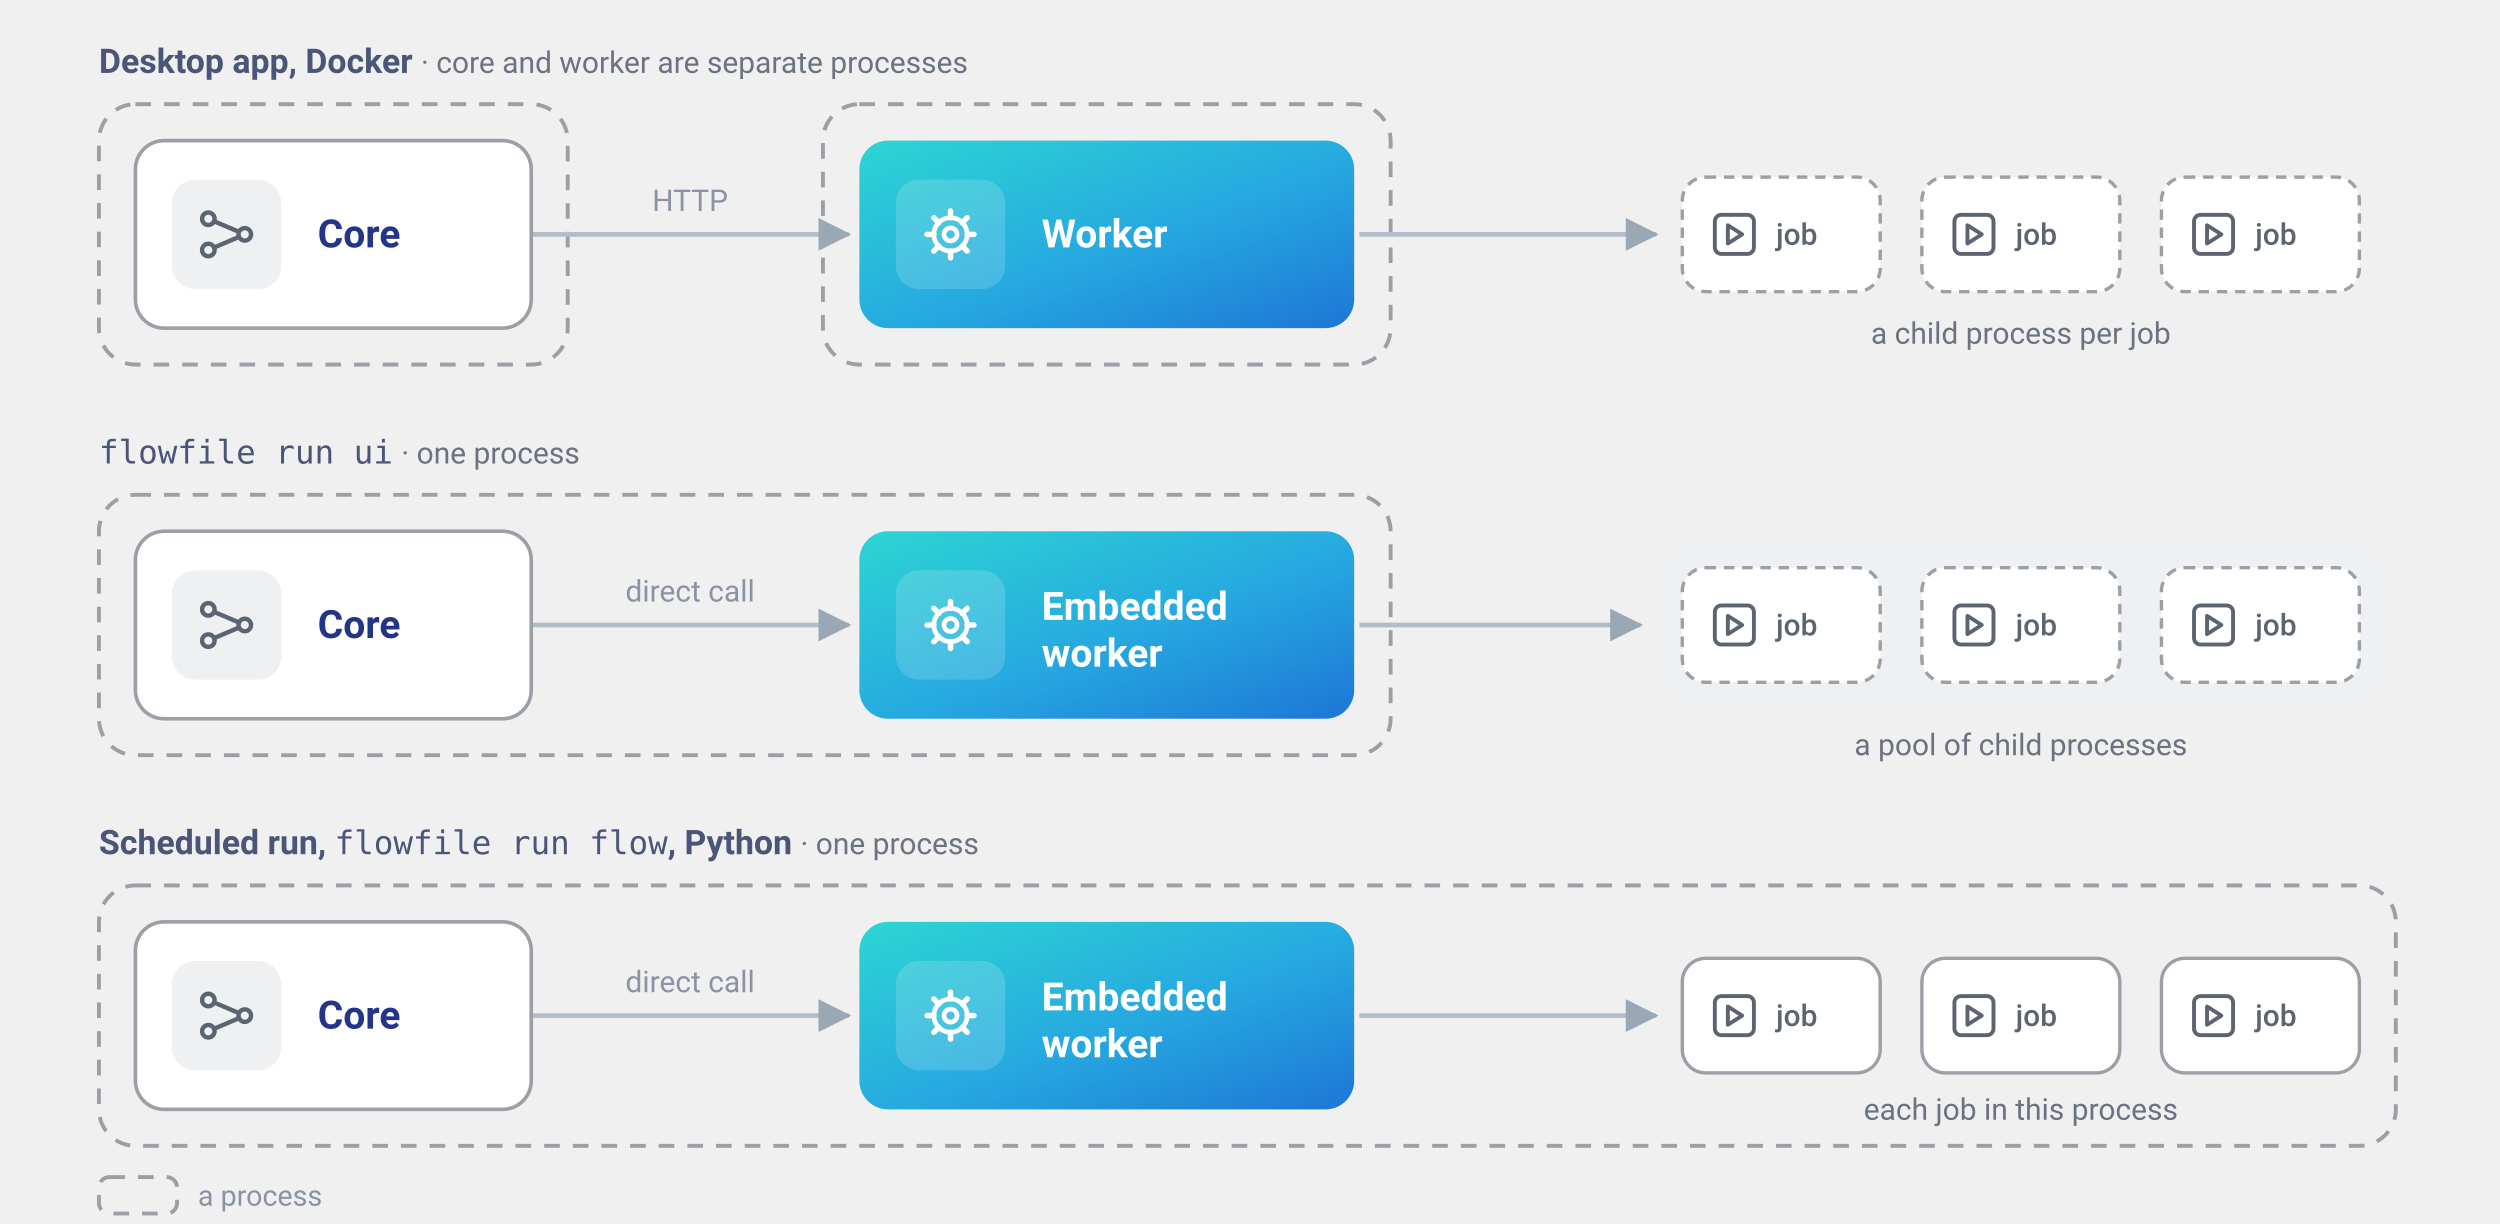
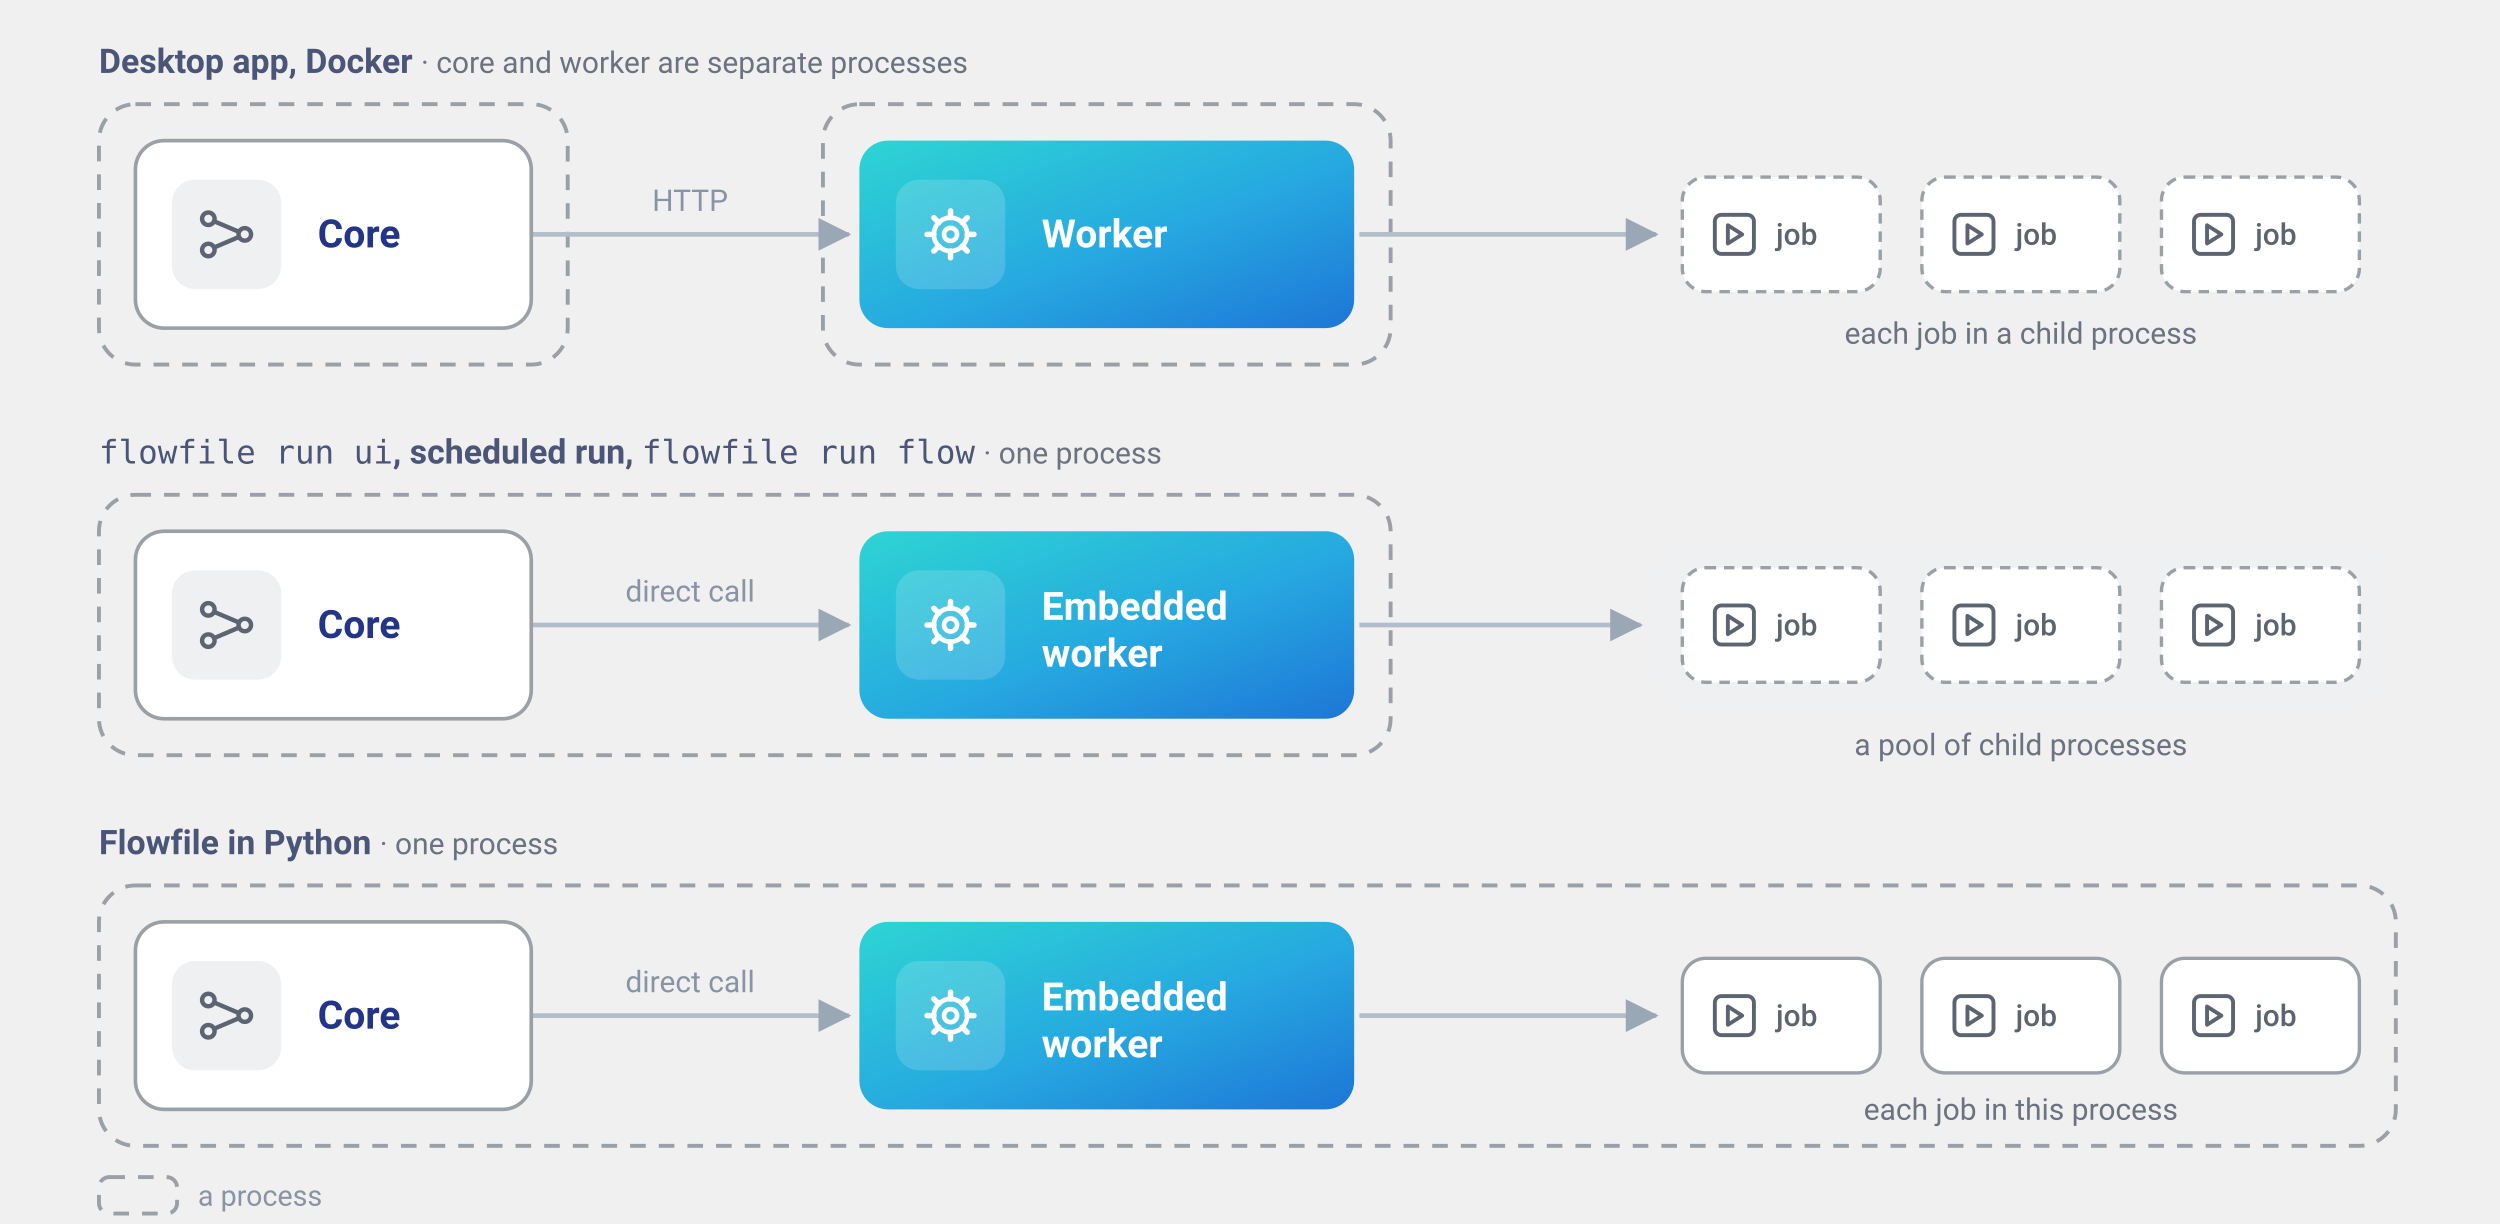
- <svg xmlns="http://www.w3.org/2000/svg" viewBox="0 0 960 470" role="img" aria-label="Three ways Flowfile runs, and where the worker that computes lives in each. In the desktop app and Docker, core and the worker are separate processes: core calls the worker over HTTP and the worker runs a child process per job. With flowfile run ui, core and an embedded worker share one process, which core calls directly, and the jobs run in a pool of child processes. In a scheduled run, flowfile run flow and Flowfile in Python, core and the embedded worker share one process and each job runs in that same process.">
+ <svg xmlns="http://www.w3.org/2000/svg" viewBox="0 0 960 470" role="img" aria-label="Three ways Flowfile runs, and where the worker that computes lives in each. In the desktop app and Docker, core and the worker are separate processes: core calls the worker over HTTP and the worker runs each job in a child process. With flowfile run ui, a scheduled run and flowfile run flow, core and an embedded worker share one process, which core calls directly, and the jobs run in a pool of child processes. In Flowfile in Python, core and the embedded worker share one process and each job runs in that same process.">
  <defs>
    <linearGradient id="brand" x1="0" y1="0" x2="1" y2="1">
      <stop offset="0" stop-color="#2DD5D3" />
      <stop offset="0.55" stop-color="#26A8E0" />
      <stop offset="1" stop-color="#1D76D6" />
    </linearGradient>
    <marker id="ah" markerWidth="10" markerHeight="10" refX="7.5" refY="4.5" orient="auto">
      <path d="M1,1 L8,4.5 L1,8 Z" fill="#9aa8b6" />
    </marker>
  </defs>
  <style>
    .box  { fill:#ffffff; stroke:#9aa0a6; stroke-width:1.4; }
    .proc { fill:none; stroke:#9aa0a6; stroke-width:1.5; stroke-dasharray:6 5; }
    .job  { fill:#ffffff; stroke:#9aa0a6; stroke-width:1.3; }
    .jobp { fill:#ffffff; stroke:#9aa0a6; stroke-width:1.3; stroke-dasharray:4 3; }
    .pool { fill:#eef0f2; }
    .chip { fill:#eef0f2; }
    .chipw{ fill:#ffffff; fill-opacity:0.16; }
    .ic   { fill:none; stroke:#5b6470; stroke-width:1.7; stroke-linecap:round; stroke-linejoin:round; }
    .icw  { fill:none; stroke:#ffffff; stroke-width:1.8; stroke-linecap:round; stroke-linejoin:round; }
    .icj  { fill:none; stroke:#5b6470; stroke-width:1.5; stroke-linecap:round; stroke-linejoin:round; }
    .t    { font-family:Roboto,Arial,sans-serif; font-weight:600; font-size:15px; fill:#233588; }
    .tw   { font-family:Roboto,Arial,sans-serif; font-weight:600; font-size:15px; fill:#ffffff; }
    .jt   { font-family:Roboto,Arial,sans-serif; font-weight:500; font-size:11.5px; fill:#5b6470; }
    .hd   { font-family:Roboto,Arial,sans-serif; font-weight:600; font-size:13px; fill:#4a5578; }
    .code { font-family:'Roboto Mono',Menlo,Consolas,monospace; font-weight:500; font-size:12.5px; }
    .cap  { font-family:Roboto,Arial,sans-serif; font-size:11.5px; fill:#6b7280; }
    .albl { font-family:Roboto,Arial,sans-serif; font-size:11.5px; fill:#8a93a3; }
    .lgd  { font-family:Roboto,Arial,sans-serif; font-size:11px; fill:#8a93a3; }
    .arw  { fill:none; stroke:#b3bcc9; stroke-width:1.8; }
    @media (prefers-color-scheme: dark) {
      .hd { fill:#c7cfd8; }
      .cap, .albl, .lgd { fill:#aeb6c0; }
    }
    [data-md-color-scheme="slate"] .hd { fill:#c7cfd8; }
    [data-md-color-scheme="slate"] .cap, [data-md-color-scheme="slate"] .albl, [data-md-color-scheme="slate"] .lgd { fill:#aeb6c0; }
  </style>
  <text class="hd" x="38" y="28">Desktop app, Docker <tspan class="cap" font-weight="400">· core and worker are separate processes</tspan>
  </text>
  <rect class="proc" x="38" y="40" width="180" height="100" rx="14" />
  <rect class="proc" x="316" y="40" width="218" height="100" rx="14" />
  <path class="arw" d="M204,90 H326" marker-end="url(#ah)" />
  <text class="albl" x="265" y="81" text-anchor="middle">HTTP</text>
  <path class="arw" d="M522,90 H636" marker-end="url(#ah)" />
  <g>
    <rect class="box" x="52" y="54" width="152" height="72" rx="11" />
    <rect class="chip" x="66" y="69" width="42" height="42" rx="9" />
    <g class="ic" transform="translate(75,78)">
      <circle cx="5" cy="6" r="2.4" />
      <circle cx="5" cy="18" r="2.4" />
      <circle cx="19" cy="12" r="2.4" />
      <path d="M7.3,7 L16.7,11" />
      <path d="M7.3,17 L16.7,13" />
    </g>
    <text class="t" x="122" y="95">Core</text>
  </g>
  <g>
    <rect x="330" y="54" width="190" height="72" rx="11" fill="url(#brand)" />
    <rect class="chipw" x="344" y="69" width="42" height="42" rx="9" />
    <g class="icw" transform="translate(353,78)">
      <circle cx="12" cy="12" r="6.4" />
      <circle cx="12" cy="12" r="2.5" />
      <g stroke-width="2.1">
        <line x1="18.4" y1="12" x2="21" y2="12" />
        <line x1="16.5" y1="16.5" x2="18.4" y2="18.4" />
        <line x1="12" y1="18.4" x2="12" y2="21" />
        <line x1="7.5" y1="16.5" x2="5.6" y2="18.4" />
        <line x1="5.6" y1="12" x2="3" y2="12" />
        <line x1="7.5" y1="7.5" x2="5.6" y2="5.6" />
        <line x1="12" y1="5.6" x2="12" y2="3" />
        <line x1="16.5" y1="7.5" x2="18.4" y2="5.6" />
      </g>
    </g>
    <text class="tw" x="400" y="95">Worker</text>
  </g>
  <g>
    <rect class="jobp" x="646" y="68" width="76" height="44" rx="9" />
    <g class="icj" transform="translate(658,82)">
      <rect x="0.5" y="0.5" width="15" height="15" rx="2.5" />
      <path d="M5.5,4.5 L11,8 L5.5,11.5 Z" />
    </g>
    <text class="jt" x="682" y="94">job</text>
    <rect class="jobp" x="738" y="68" width="76" height="44" rx="9" />
    <g class="icj" transform="translate(750,82)">
      <rect x="0.5" y="0.5" width="15" height="15" rx="2.5" />
      <path d="M5.5,4.5 L11,8 L5.5,11.5 Z" />
    </g>
    <text class="jt" x="774" y="94">job</text>
    <rect class="jobp" x="830" y="68" width="76" height="44" rx="9" />
    <g class="icj" transform="translate(842,82)">
      <rect x="0.5" y="0.5" width="15" height="15" rx="2.5" />
      <path d="M5.5,4.5 L11,8 L5.5,11.5 Z" />
    </g>
    <text class="jt" x="866" y="94">job</text>
-     <text class="cap" x="776" y="132" text-anchor="middle">a child process per job</text>
+     <text class="cap" x="776" y="132" text-anchor="middle">each job in a child process</text>
  </g>
  <text class="hd" x="38" y="178">
-     <tspan class="code">flowfile run ui</tspan>
+     <tspan class="code">flowfile run ui</tspan>, scheduled run, <tspan class="code">flowfile run flow</tspan>
    <tspan class="cap" font-weight="400">· one process</tspan>
  </text>
  <rect class="proc" x="38" y="190" width="496" height="100" rx="14" />
  <path class="arw" d="M204,240 H326" marker-end="url(#ah)" />
  <text class="albl" x="265" y="231" text-anchor="middle">direct call</text>
  <path class="arw" d="M522,240 H630" marker-end="url(#ah)" />
  <g>
    <rect class="box" x="52" y="204" width="152" height="72" rx="11" />
    <rect class="chip" x="66" y="219" width="42" height="42" rx="9" />
    <g class="ic" transform="translate(75,228)">
      <circle cx="5" cy="6" r="2.4" />
      <circle cx="5" cy="18" r="2.4" />
      <circle cx="19" cy="12" r="2.4" />
      <path d="M7.3,7 L16.7,11" />
      <path d="M7.3,17 L16.7,13" />
    </g>
    <text class="t" x="122" y="245">Core</text>
  </g>
  <g>
    <rect x="330" y="204" width="190" height="72" rx="11" fill="url(#brand)" />
    <rect class="chipw" x="344" y="219" width="42" height="42" rx="9" />
    <g class="icw" transform="translate(353,228)">
      <circle cx="12" cy="12" r="6.4" />
      <circle cx="12" cy="12" r="2.5" />
      <g stroke-width="2.1">
        <line x1="18.4" y1="12" x2="21" y2="12" />
        <line x1="16.5" y1="16.5" x2="18.4" y2="18.4" />
        <line x1="12" y1="18.4" x2="12" y2="21" />
        <line x1="7.5" y1="16.5" x2="5.6" y2="18.4" />
        <line x1="5.6" y1="12" x2="3" y2="12" />
        <line x1="7.5" y1="7.5" x2="5.6" y2="5.6" />
        <line x1="12" y1="5.6" x2="12" y2="3" />
        <line x1="16.5" y1="7.5" x2="18.4" y2="5.6" />
      </g>
    </g>
    <text class="tw" x="400" y="238">Embedded</text>
    <text class="tw" x="400" y="256">worker</text>
  </g>
  <g>
    <rect class="pool" x="636" y="208" width="280" height="64" rx="13" />
    <rect class="jobp" x="646" y="218" width="76" height="44" rx="9" />
    <g class="icj" transform="translate(658,232)">
      <rect x="0.5" y="0.5" width="15" height="15" rx="2.5" />
      <path d="M5.5,4.5 L11,8 L5.5,11.5 Z" />
    </g>
    <text class="jt" x="682" y="244">job</text>
    <rect class="jobp" x="738" y="218" width="76" height="44" rx="9" />
    <g class="icj" transform="translate(750,232)">
      <rect x="0.5" y="0.5" width="15" height="15" rx="2.5" />
      <path d="M5.5,4.5 L11,8 L5.5,11.5 Z" />
    </g>
    <text class="jt" x="774" y="244">job</text>
    <rect class="jobp" x="830" y="218" width="76" height="44" rx="9" />
    <g class="icj" transform="translate(842,232)">
      <rect x="0.5" y="0.5" width="15" height="15" rx="2.5" />
      <path d="M5.5,4.5 L11,8 L5.5,11.5 Z" />
    </g>
    <text class="jt" x="866" y="244">job</text>
    <text class="cap" x="776" y="290" text-anchor="middle">a pool of child processes</text>
  </g>
-   <text class="hd" x="38" y="328">Scheduled run, <tspan class="code">flowfile run flow</tspan>, Python <tspan class="cap" font-weight="400">· one process</tspan>
+   <text class="hd" x="38" y="328">Flowfile in Python <tspan class="cap" font-weight="400">· one process</tspan>
  </text>
  <rect class="proc" x="38" y="340" width="882" height="100" rx="14" />
  <path class="arw" d="M204,390 H326" marker-end="url(#ah)" />
  <text class="albl" x="265" y="381" text-anchor="middle">direct call</text>
  <path class="arw" d="M522,390 H636" marker-end="url(#ah)" />
  <g>
    <rect class="box" x="52" y="354" width="152" height="72" rx="11" />
    <rect class="chip" x="66" y="369" width="42" height="42" rx="9" />
    <g class="ic" transform="translate(75,378)">
      <circle cx="5" cy="6" r="2.4" />
      <circle cx="5" cy="18" r="2.4" />
      <circle cx="19" cy="12" r="2.4" />
      <path d="M7.3,7 L16.7,11" />
      <path d="M7.3,17 L16.7,13" />
    </g>
    <text class="t" x="122" y="395">Core</text>
  </g>
  <g>
    <rect x="330" y="354" width="190" height="72" rx="11" fill="url(#brand)" />
    <rect class="chipw" x="344" y="369" width="42" height="42" rx="9" />
    <g class="icw" transform="translate(353,378)">
      <circle cx="12" cy="12" r="6.4" />
      <circle cx="12" cy="12" r="2.5" />
      <g stroke-width="2.1">
        <line x1="18.4" y1="12" x2="21" y2="12" />
        <line x1="16.5" y1="16.5" x2="18.4" y2="18.4" />
        <line x1="12" y1="18.4" x2="12" y2="21" />
        <line x1="7.5" y1="16.5" x2="5.6" y2="18.4" />
        <line x1="5.6" y1="12" x2="3" y2="12" />
        <line x1="7.5" y1="7.5" x2="5.6" y2="5.6" />
        <line x1="12" y1="5.6" x2="12" y2="3" />
        <line x1="16.5" y1="7.5" x2="18.4" y2="5.6" />
      </g>
    </g>
    <text class="tw" x="400" y="388">Embedded</text>
    <text class="tw" x="400" y="406">worker</text>
  </g>
  <g>
    <rect class="job" x="646" y="368" width="76" height="44" rx="9" />
    <g class="icj" transform="translate(658,382)">
      <rect x="0.5" y="0.5" width="15" height="15" rx="2.5" />
      <path d="M5.5,4.5 L11,8 L5.5,11.5 Z" />
    </g>
    <text class="jt" x="682" y="394">job</text>
    <rect class="job" x="738" y="368" width="76" height="44" rx="9" />
    <g class="icj" transform="translate(750,382)">
      <rect x="0.5" y="0.5" width="15" height="15" rx="2.5" />
      <path d="M5.5,4.5 L11,8 L5.5,11.5 Z" />
    </g>
    <text class="jt" x="774" y="394">job</text>
    <rect class="job" x="830" y="368" width="76" height="44" rx="9" />
    <g class="icj" transform="translate(842,382)">
      <rect x="0.5" y="0.5" width="15" height="15" rx="2.5" />
      <path d="M5.5,4.5 L11,8 L5.5,11.5 Z" />
    </g>
    <text class="jt" x="866" y="394">job</text>
    <text class="cap" x="776" y="430" text-anchor="middle">each job in this process</text>
  </g>
  <rect class="proc" x="38" y="452" width="30" height="14" rx="4" />
  <text class="lgd" x="76" y="463">a process</text>
</svg>
